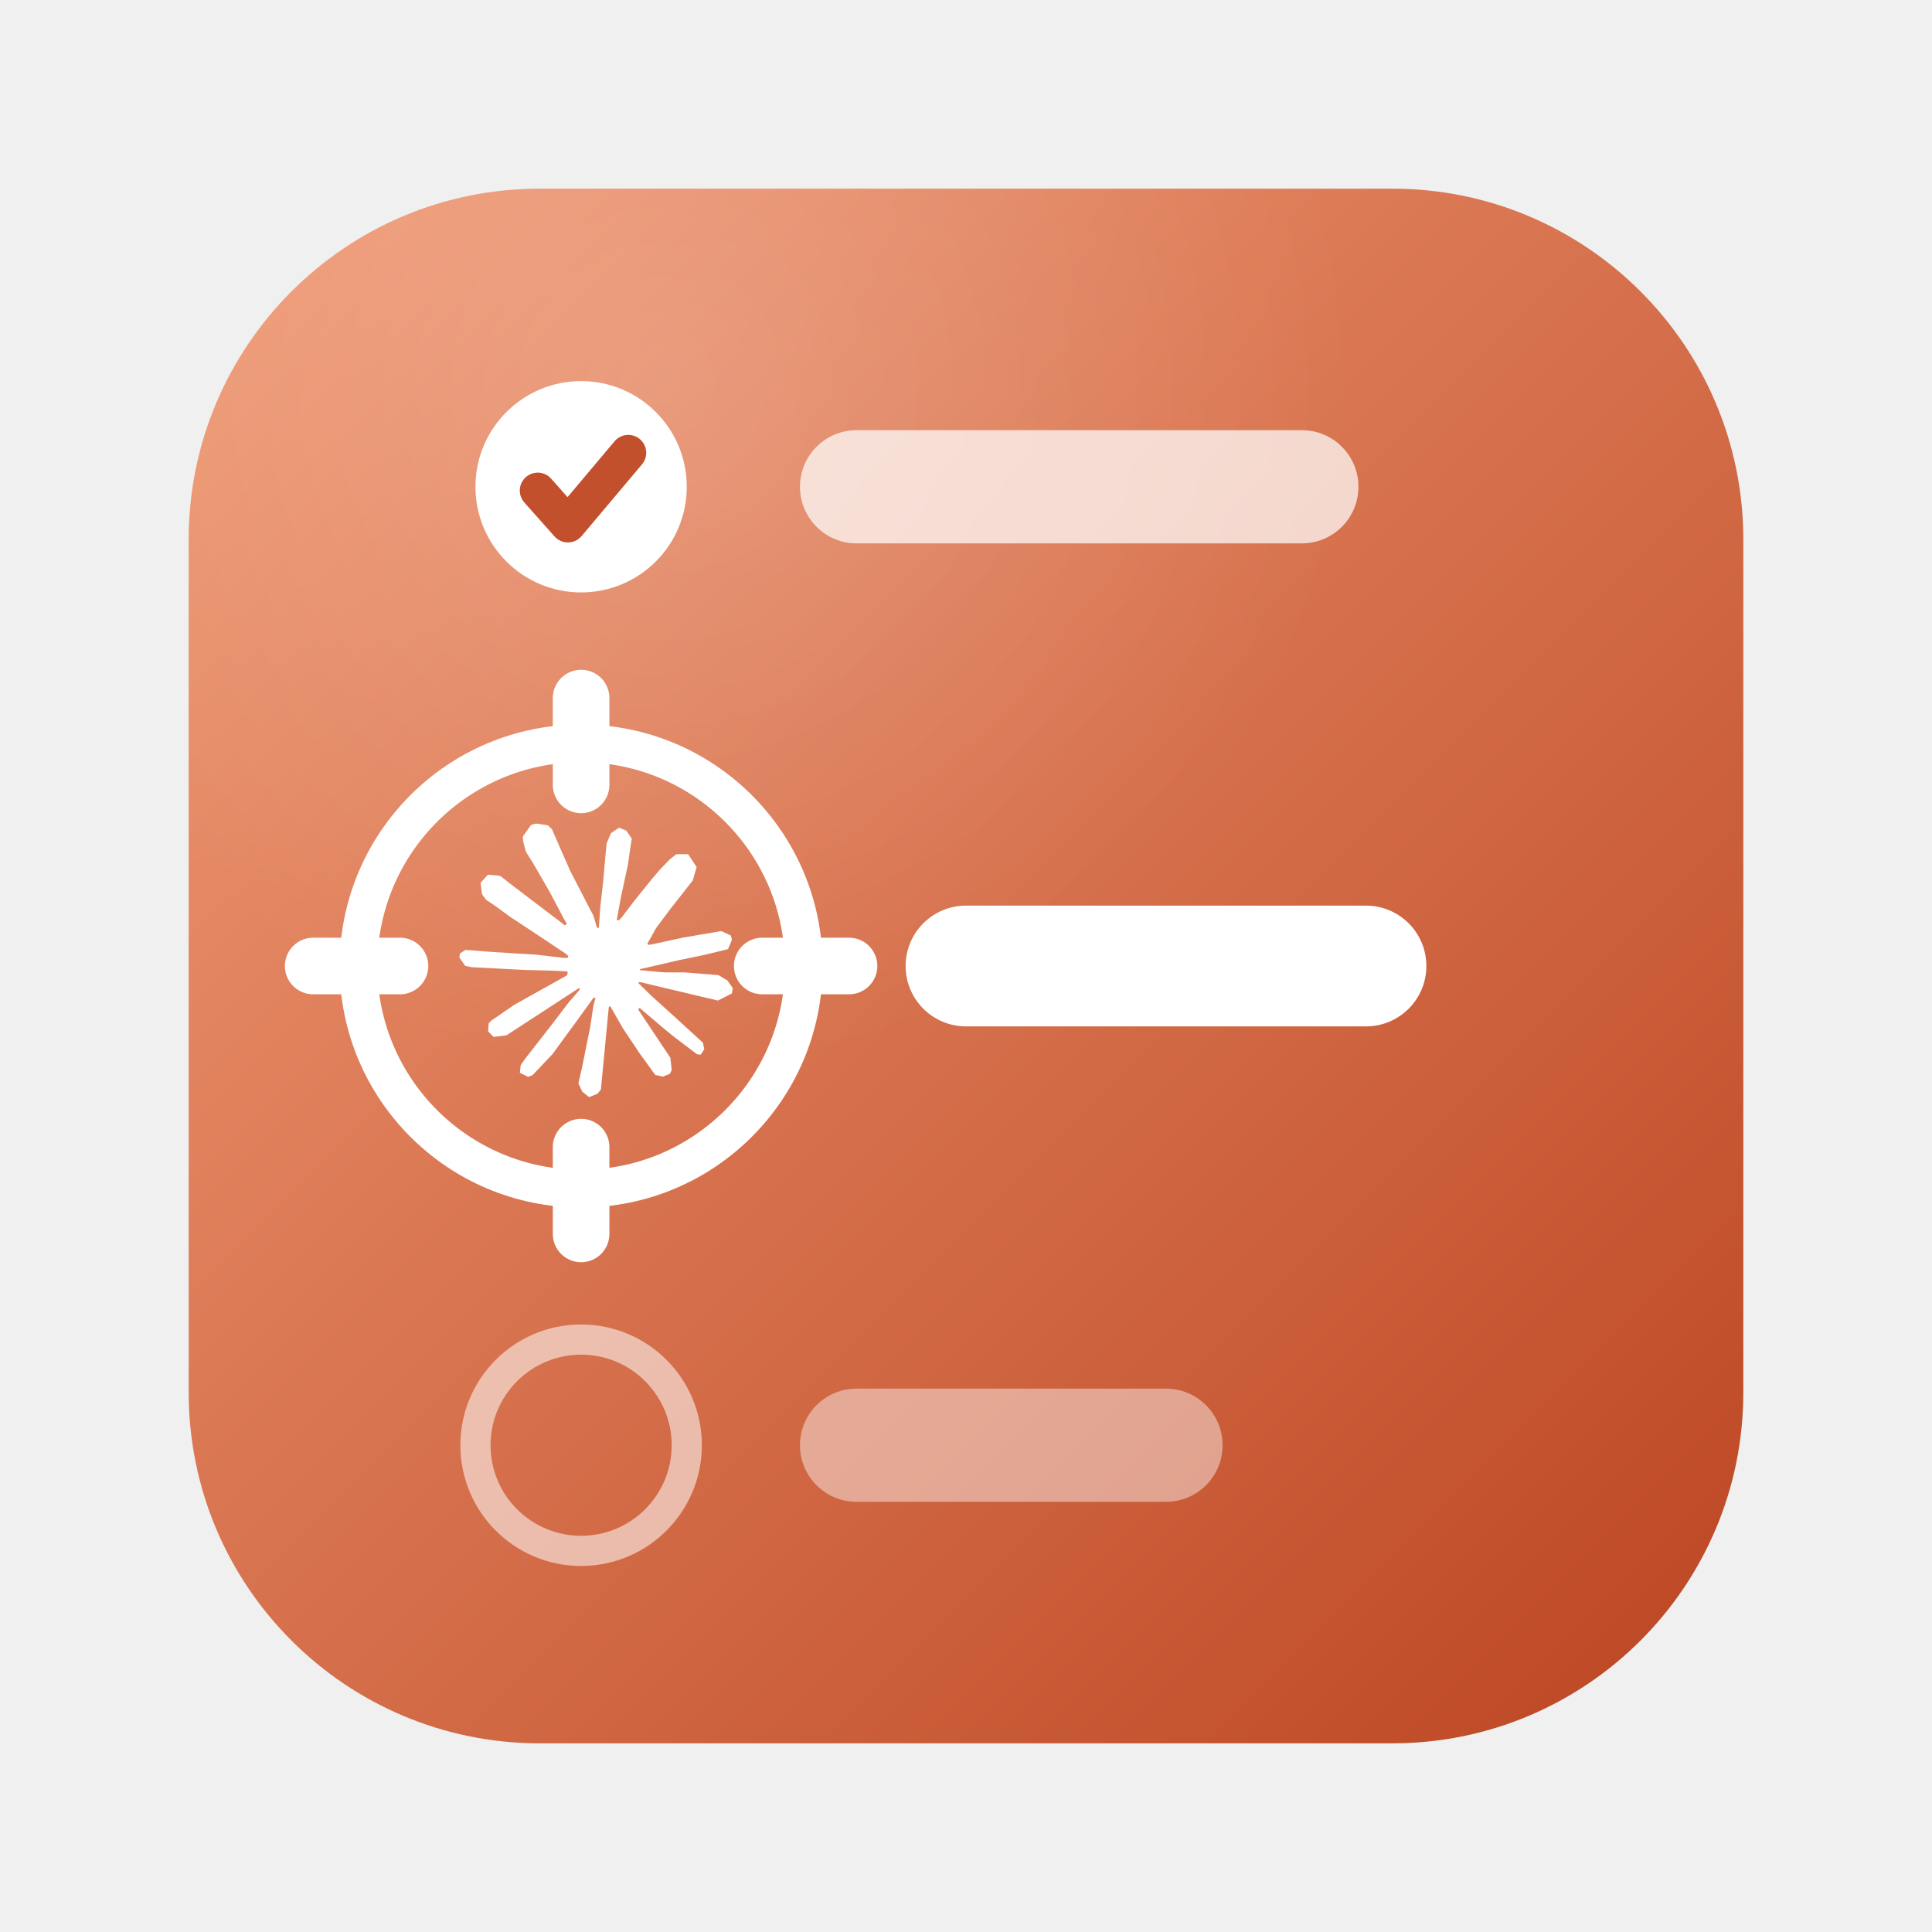
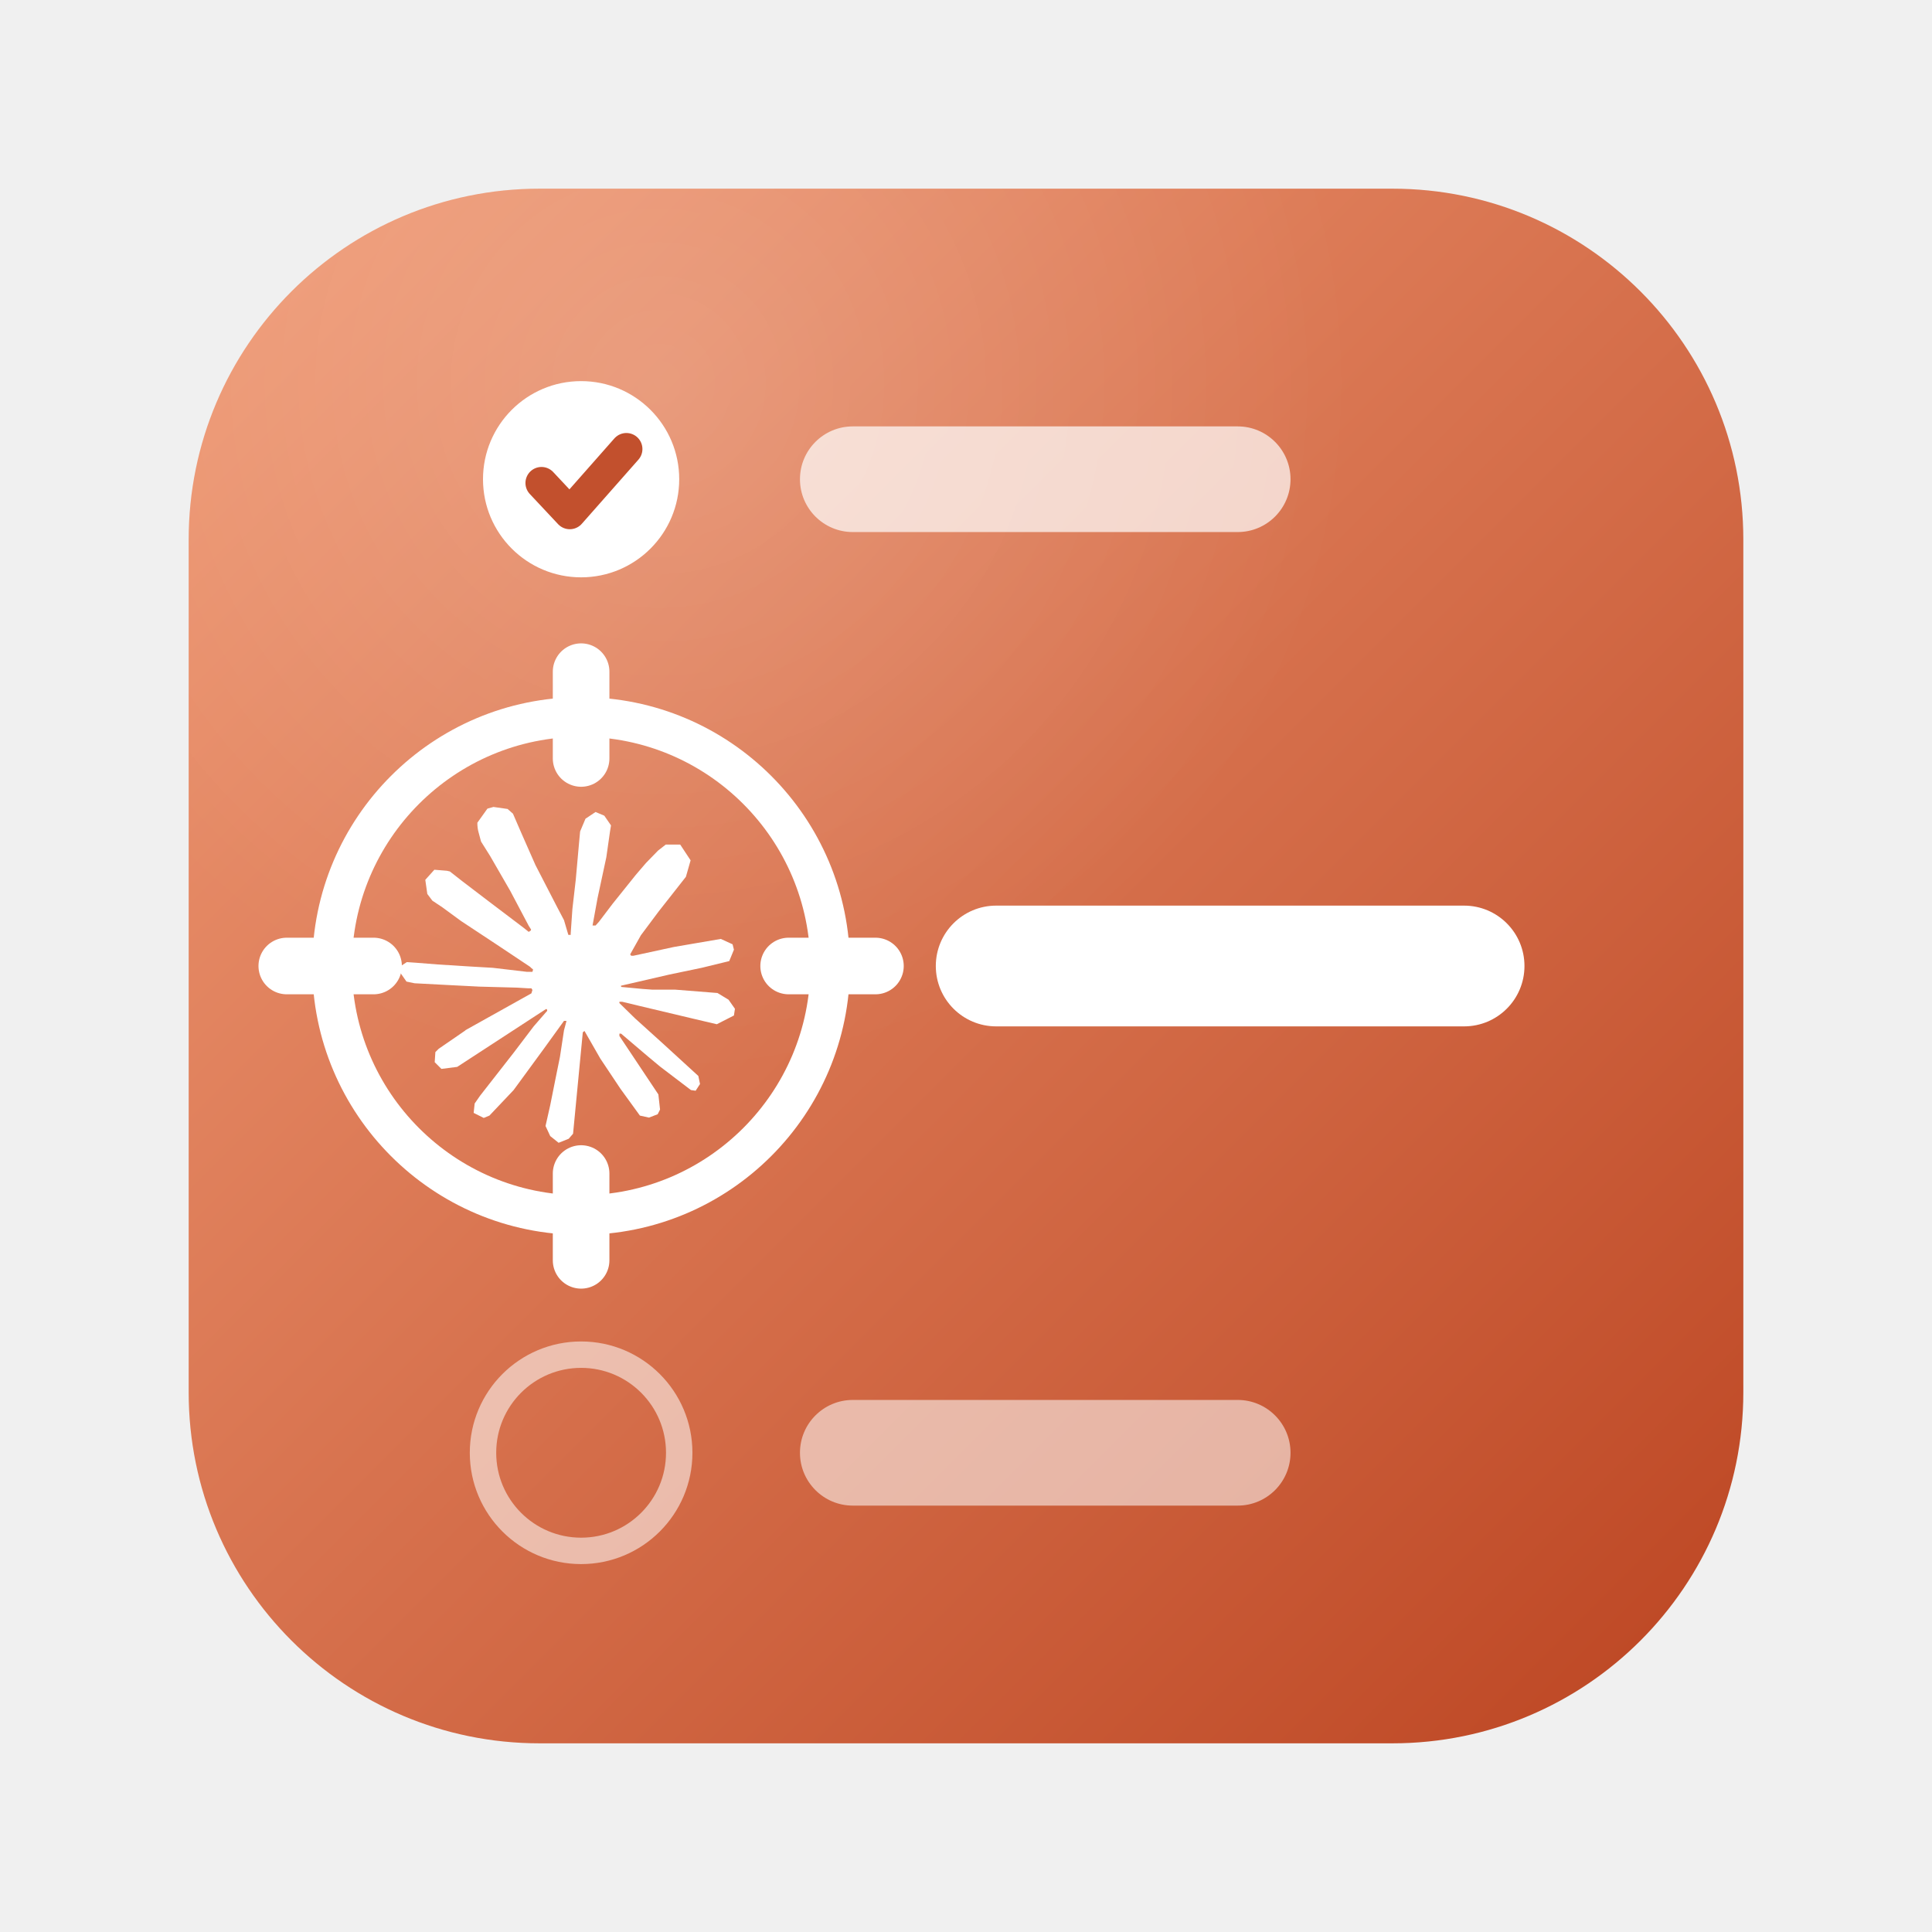
<svg xmlns="http://www.w3.org/2000/svg" width="1024" height="1024" viewBox="0 0 1024 1024">
  <defs>
    <linearGradient id="bg" x1="0" y1="0" x2="1" y2="1">
      <stop offset="0" stop-color="#F09B76" />
      <stop offset="1" stop-color="#BC4522" />
    </linearGradient>
    <radialGradient id="sheen" cx="0.3" cy="0.12" r="0.9">
      <stop offset="0" stop-color="#FFFFFF" stop-opacity="0.16" />
      <stop offset="0.5" stop-color="#FFFFFF" stop-opacity="0" />
    </radialGradient>
    <clipPath id="squircle">
      <rect x="100" y="100" width="824" height="824" rx="186" />
    </clipPath>
  </defs>
  <g clip-path="url(#squircle)">
    <rect x="100" y="100" width="824" height="824" fill="url(#bg)" />
    <rect x="100" y="100" width="824" height="824" fill="url(#sheen)" />
  </g>
  <g>
-     <circle cx="308" cy="258" r="56" fill="#FFFFFF" />
-     <path d="M 285 260 L 301 278 L 333 240" fill="none" stroke="#C2502D" stroke-width="19" stroke-linecap="round" stroke-linejoin="round" />
-     <rect x="424" y="228" width="296" height="60" rx="30" fill="#FFFFFF" opacity="0.72" />
+     <circle cx="308" cy="254" r="52" fill="#FFFFFF" />
+     <path d="M 287 256 L 302 272 L 332 238" fill="none" stroke="#C2502D" stroke-width="17" stroke-linecap="round" stroke-linejoin="round" />
+     <rect x="424" y="226" width="260" height="56" rx="28" fill="#FFFFFF" opacity="0.7" />
  </g>
  <g>
-     <circle cx="308" cy="512" r="118" fill="none" stroke="#FFFFFF" stroke-width="20" />
+     <circle cx="308" cy="512" r="132" fill="none" stroke="#FFFFFF" stroke-width="21" />
    <g stroke="#FFFFFF" stroke-width="30" stroke-linecap="round">
-       <line x1="308" y1="416" x2="308" y2="370" />
-       <line x1="404" y1="512" x2="450" y2="512" />
-       <line x1="308" y1="608" x2="308" y2="654" />
-       <line x1="212" y1="512" x2="166" y2="512" />
+       <line x1="308" y1="402" x2="308" y2="356" />
+       <line x1="418" y1="512" x2="464" y2="512" />
+       <line x1="308" y1="622" x2="308" y2="668" />
+       <line x1="198" y1="512" x2="152" y2="512" />
    </g>
-     <path transform="translate(243.5 436.5) scale(1.45)" fill="#FFFFFF" d="m19.6 66.5 19.7-11 .3-1-.3-.5h-1l-3.3-.2-11.2-.3L14 53l-9.5-.5-2.4-.5L0 49l.2-1.5 2-1.3 2.9.2 6.3.5 9.5.6 6.9.4L38 49.1h1.6l.2-.7-.5-.4-.4-.4L29 41l-10.6-7-5.6-4.1-3-2-1.5-2-.6-4.2 2.7-3 3.7.3.9.2 3.7 2.9 8 6.1L37 36l1.5 1.2.6-.4.1-.3-.7-1.1L33 25l-6-10.4-2.7-4.3-.7-2.6c-.3-1-.4-2-.4-3l3-4.2L28 0l4.2.6L33.8 2l2.6 6 4.1 9.3L47 29.9l2 3.8 1 3.4.3 1h.7v-.5l.5-7.2 1-8.7 1-11.2.3-3.2 1.6-3.8 3-2L61 2.6l2 2.9-.3 1.8-1.1 7.7L59 27.1l-1.5 8.2h.9l1-1.1 4.1-5.4 6.9-8.6 3-3.5L77 13l2.3-1.8h4.3l3.1 4.7-1.4 4.9-4.4 5.6-3.7 4.7-5.3 7.1-3.2 5.7.3.4h.7l12-2.6 6.4-1.1 7.6-1.3 3.5 1.6.4 1.6-1.4 3.4-8.2 2-9.6 2-14.3 3.3-.2.1.2.3 6.4.6 2.8.2h6.8l12.6 1 3.3 2 1.9 2.7-.3 2-5.1 2.6-6.8-1.6-16-3.8-5.4-1.3h-.8v.4l4.6 4.5 8.3 7.5L89 80.1l.5 2.4-1.3 2-1.4-.2-9.2-7-3.6-3-8-6.8h-.5v.7l1.8 2.7 9.8 14.7.5 4.5-.7 1.4-2.6 1-2.7-.6-5.8-8-6-9-4.7-8.2-.5.4-2.9 30.2-1.3 1.5-3 1.2-2.5-2-1.4-3 1.4-6.2 1.6-8 1.3-6.4 1.2-7.9.7-2.6v-.2H49L43 72l-9 12.3-7.2 7.6-1.7.7-3-1.5.3-2.8L24 86l10-12.8 6-7.9 4-4.6-.1-.5h-.3L17.2 77.4l-4.7.6-2-2 .2-3 1-1 8-5.5Z" />
-     <rect x="480" y="480" width="276" height="64" rx="32" fill="#FFFFFF" />
+     <path transform="translate(211.71 427.70) scale(1.78)" fill="#FFFFFF" d="m19.6 66.5 19.7-11 .3-1-.3-.5h-1l-3.3-.2-11.2-.3L14 53l-9.5-.5-2.4-.5L0 49l.2-1.5 2-1.3 2.9.2 6.3.5 9.5.6 6.9.4L38 49.1h1.6l.2-.7-.5-.4-.4-.4L29 41l-10.6-7-5.6-4.1-3-2-1.5-2-.6-4.2 2.7-3 3.7.3.9.2 3.7 2.9 8 6.1L37 36l1.5 1.2.6-.4.1-.3-.7-1.1L33 25l-6-10.4-2.7-4.3-.7-2.6c-.3-1-.4-2-.4-3l3-4.2L28 0l4.2.6L33.8 2l2.6 6 4.1 9.3L47 29.9l2 3.8 1 3.4.3 1h.7v-.5l.5-7.2 1-8.7 1-11.2.3-3.2 1.6-3.8 3-2L61 2.6l2 2.9-.3 1.8-1.1 7.7L59 27.1l-1.5 8.2h.9l1-1.1 4.1-5.4 6.9-8.6 3-3.5L77 13l2.3-1.8h4.3l3.1 4.7-1.4 4.9-4.4 5.6-3.7 4.7-5.3 7.1-3.2 5.7.3.4h.7l12-2.6 6.4-1.1 7.6-1.3 3.5 1.6.4 1.6-1.4 3.4-8.2 2-9.6 2-14.3 3.3-.2.1.2.3 6.4.6 2.8.2h6.8l12.6 1 3.3 2 1.9 2.7-.3 2-5.1 2.6-6.8-1.6-16-3.8-5.4-1.3h-.8v.4l4.6 4.5 8.3 7.5L89 80.1l.5 2.4-1.3 2-1.4-.2-9.2-7-3.6-3-8-6.8h-.5v.7l1.8 2.7 9.8 14.7.5 4.5-.7 1.4-2.6 1-2.7-.6-5.8-8-6-9-4.7-8.2-.5.4-2.9 30.2-1.3 1.5-3 1.2-2.5-2-1.4-3 1.4-6.2 1.6-8 1.3-6.4 1.2-7.9.7-2.6v-.2H49L43 72l-9 12.3-7.2 7.6-1.7.7-3-1.5.3-2.8L24 86l10-12.8 6-7.9 4-4.6-.1-.5h-.3L17.2 77.4l-4.7.6-2-2 .2-3 1-1 8-5.5Z" />
+     <rect x="496" y="480" width="312" height="64" rx="32" fill="#FFFFFF" />
  </g>
  <g opacity="0.55">
-     <circle cx="308" cy="766" r="56" fill="none" stroke="#FFFFFF" stroke-width="16" />
-     <rect x="424" y="736" width="224" height="60" rx="30" fill="#FFFFFF" opacity="0.8" />
+     <circle cx="308" cy="770" r="52" fill="none" stroke="#FFFFFF" stroke-width="14" />
+     <rect x="424" y="742" width="260" height="56" rx="28" fill="#FFFFFF" />
  </g>
</svg>
